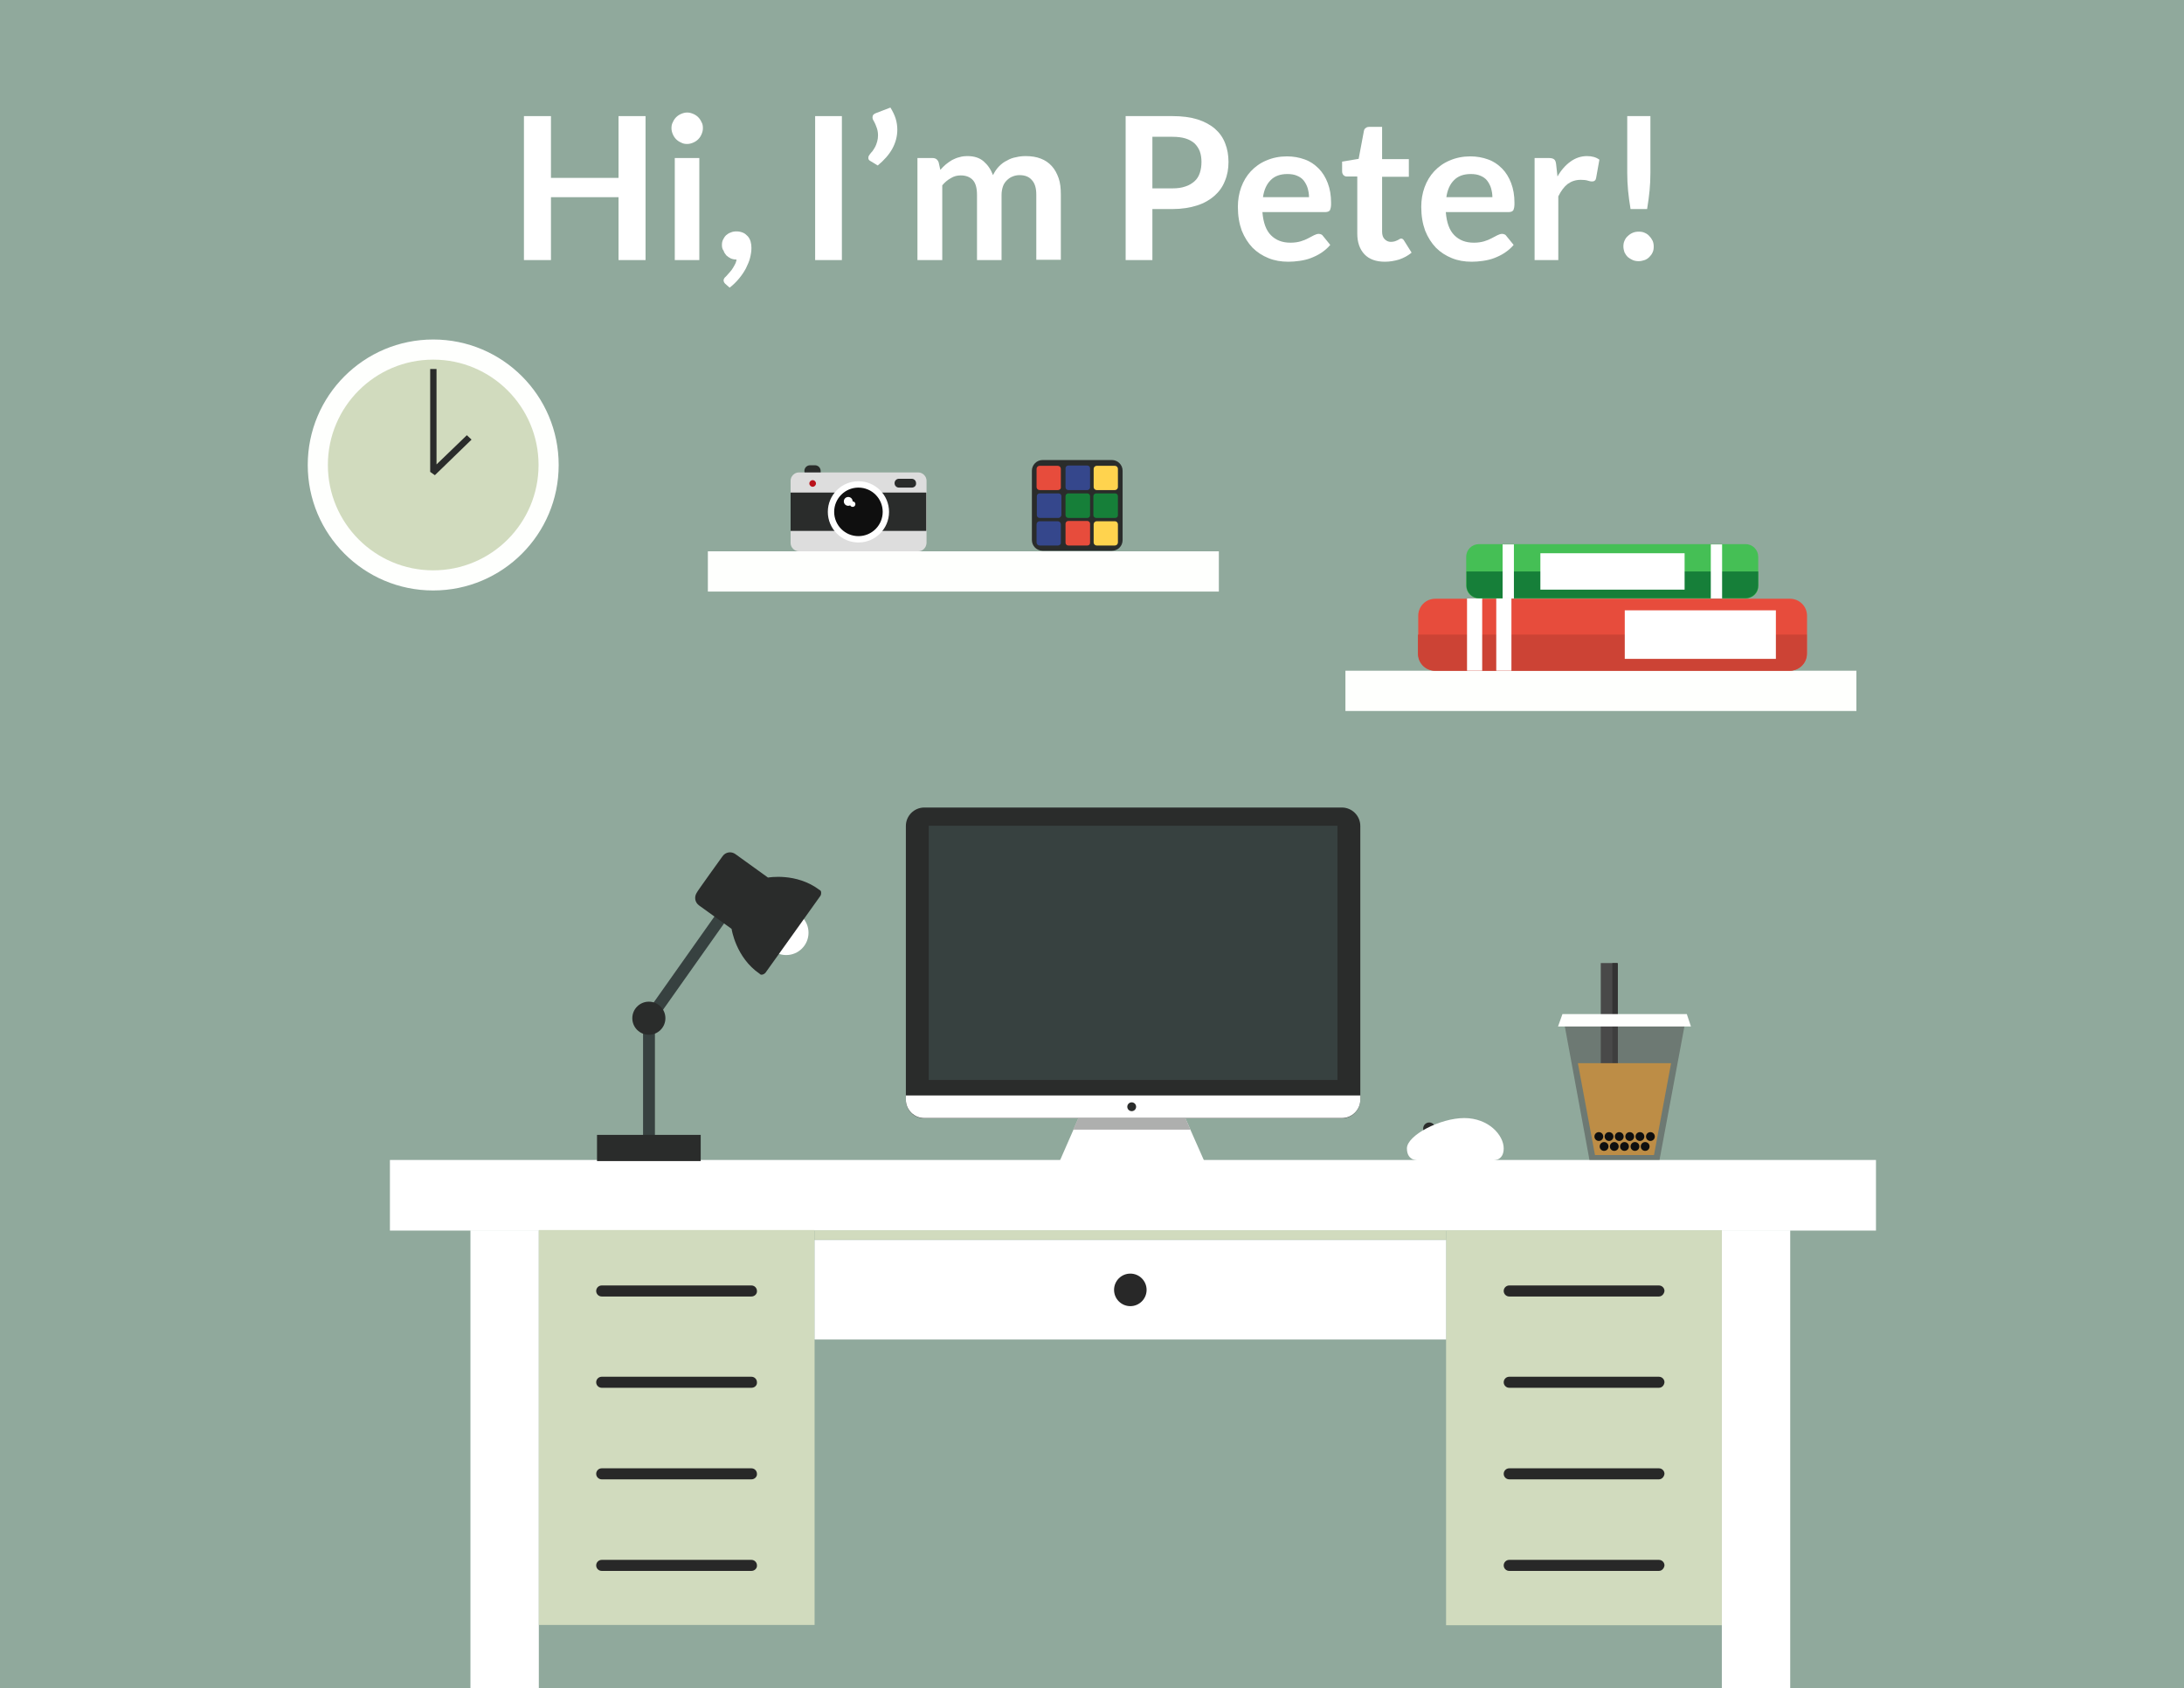
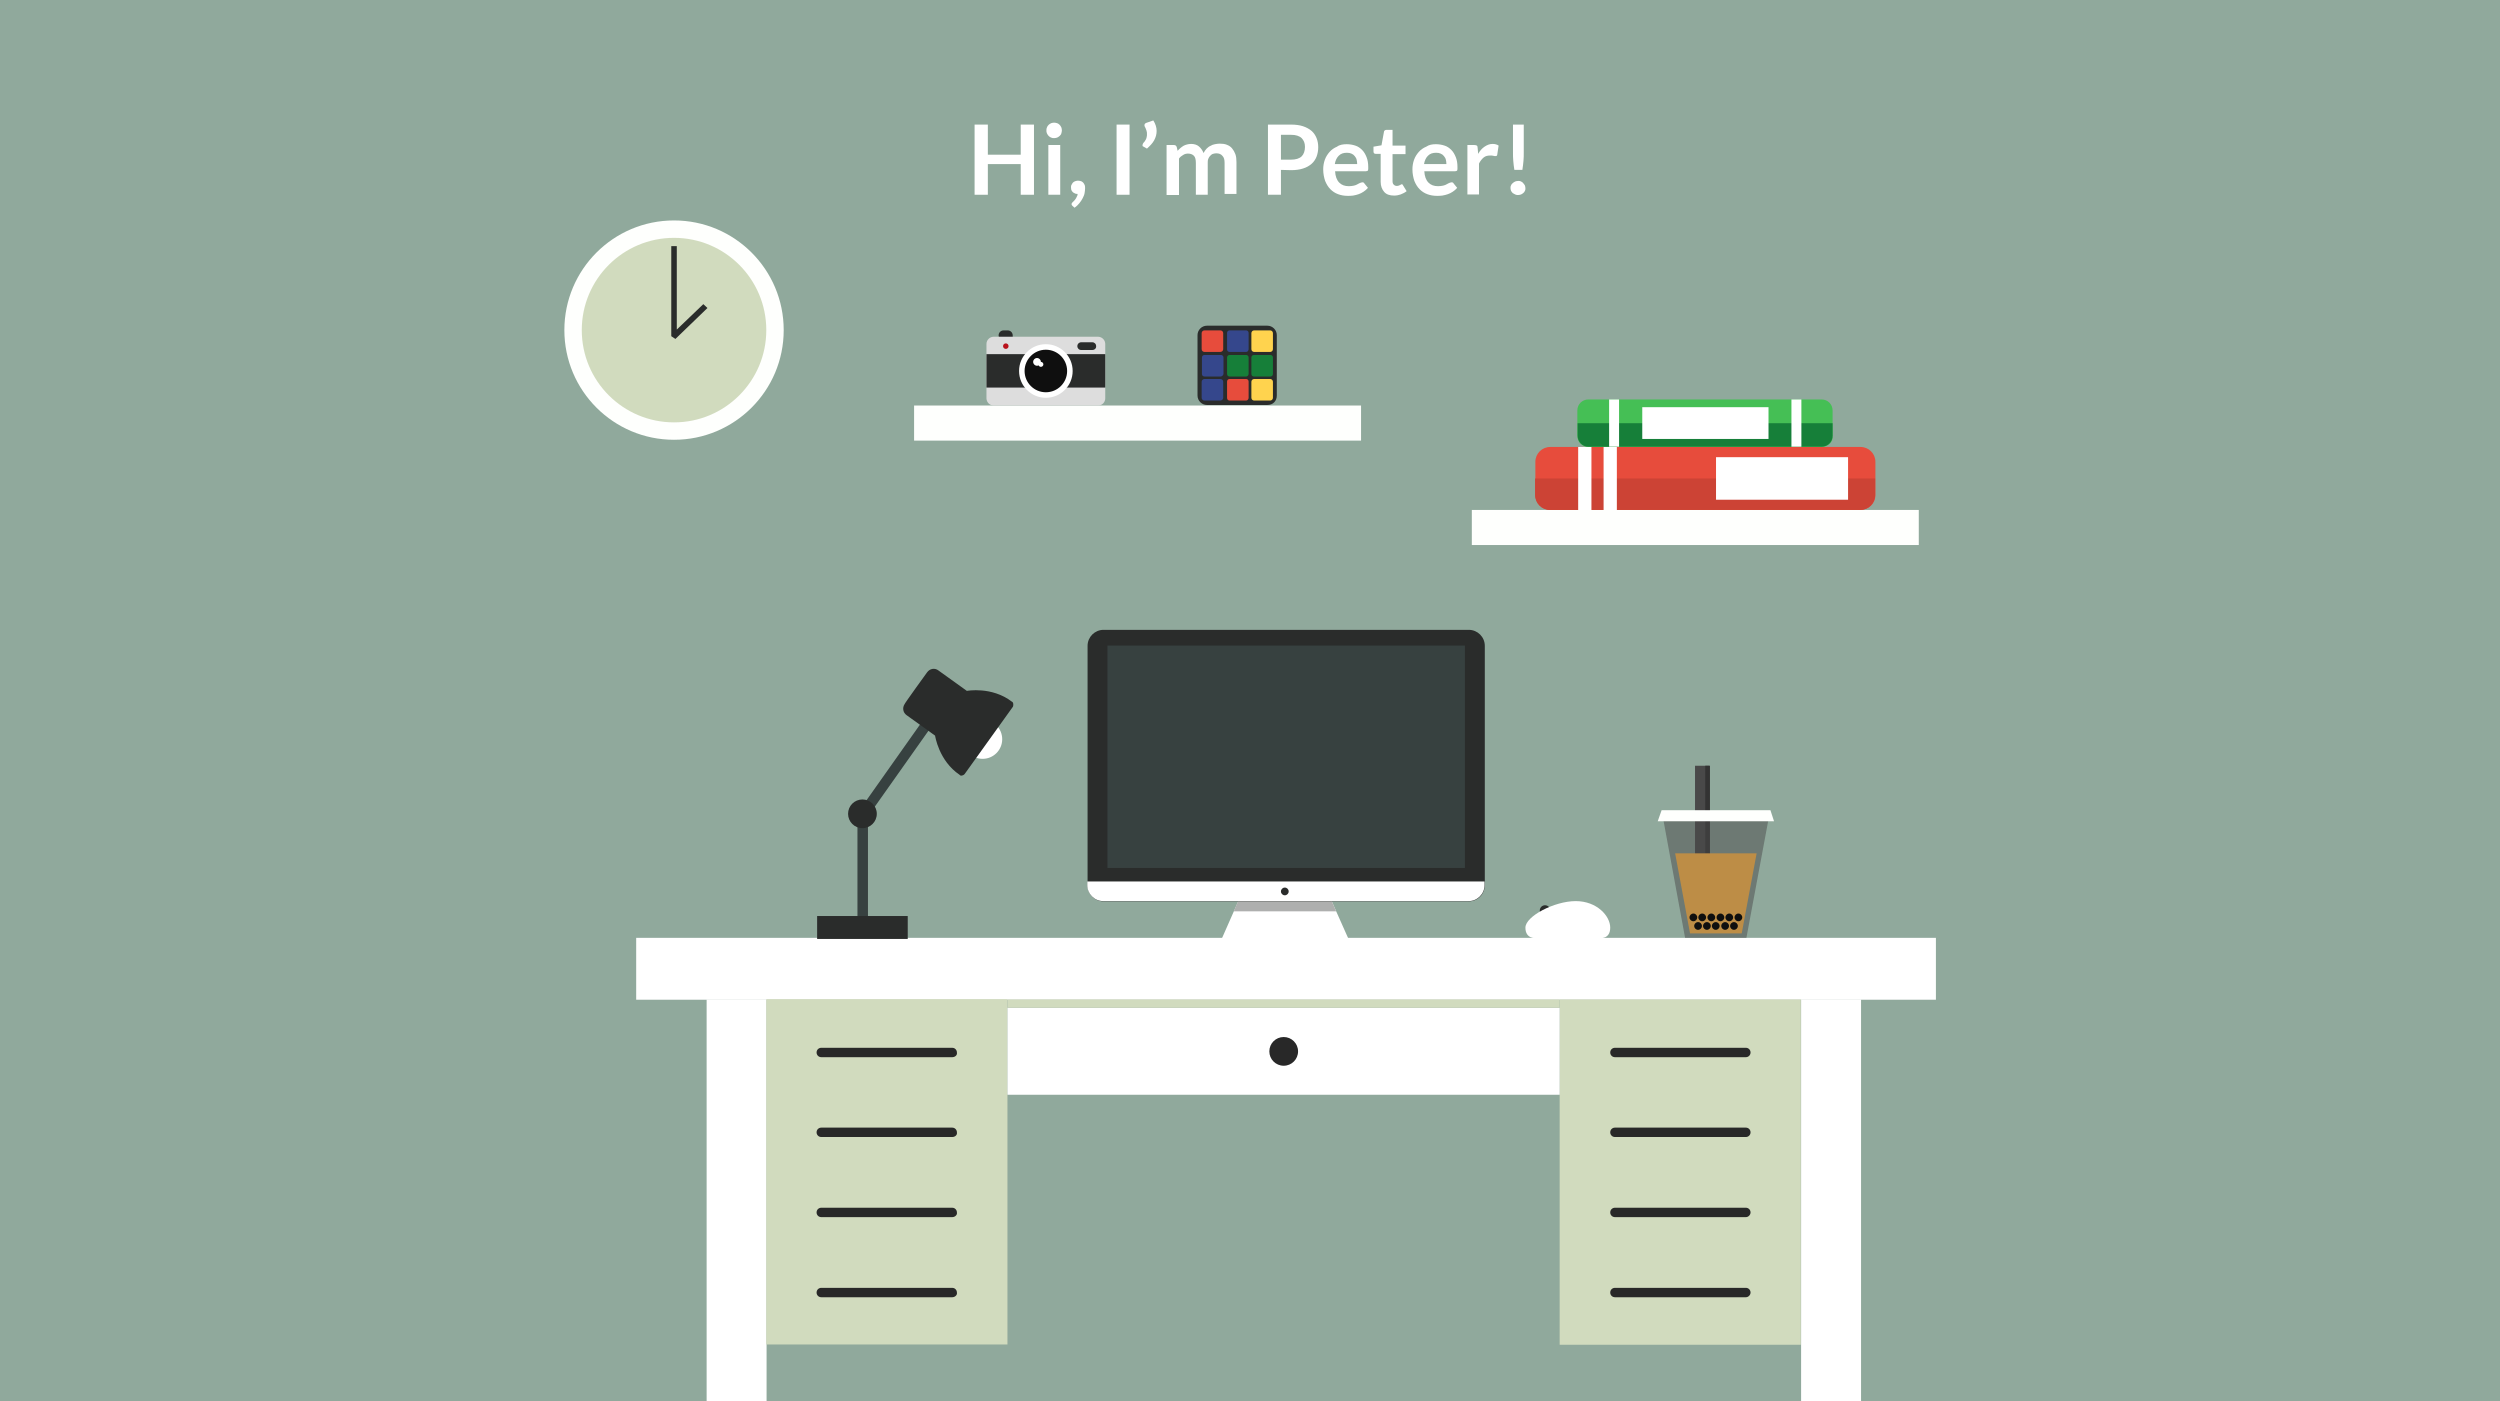
- <svg xmlns="http://www.w3.org/2000/svg" version="1.1" id="Layer_1" x="0px" y="0px" viewBox="90 91 792 612" style="enable-background:new 90 91 792 612;" xml:space="preserve">
+ <svg xmlns="http://www.w3.org/2000/svg" version="1.1" id="Layer_1" x="0px" y="0px" viewBox="90 196 905 507" style="enable-background:new 90 196 905 507;" xml:space="preserve">
  <style type="text/css">
	.st0{fill:#90A99C;}
	.st1{fill:#FFFFFF;}
	.st2{fill:#D1DBBE;}
	.st3{fill:#282828;}
	.st4{fill:#374140;}
	.st5{fill:#2A2C2B;}
	.st6{fill:#AEAFAE;}
	.st7{fill:#494949;}
	.st8{fill:#333333;}
	.st9{opacity:0.5;fill:#494949;enable-background:new    ;}
	.st10{fill:#BD8D46;}
	.st11{fill:#0F0F0F;}
	.st12{fill:#FEFFFD;}
	.st13{fill:#DDDDDD;}
	.st14{fill:#B9121B;}
	.st15{fill:#E74C3C;}
	.st16{fill:#CC4335;}
	.st17{fill:#45BF55;}
	.st18{fill:#167F39;}
	.st19{fill:#35478C;}
	.st20{fill:#FFD34E;}
</style>
  <g id="background">
-     <rect x="-1.7" y="-18.5" class="st0" width="975.5" height="753.8" />
+     <rect x="54.8" y="99.6" class="st0" width="975.5" height="753.8" />
+   </g>
+   <g id="desk">
+     <rect x="320.3" y="535.5" class="st1" width="470.5" height="22.4" />
+     <rect x="345.8" y="557.8" class="st1" width="21.7" height="153.6" />
+     <rect x="367.4" y="557.7" class="st2" width="87.3" height="125" />
+     <rect x="742" y="557.8" class="st1" width="21.7" height="153.6" />
+     <rect x="654.6" y="557.8" class="st2" width="87.3" height="125" />
+     <rect x="454.7" y="560.8" class="st1" width="199.9" height="31.5" />
+     <circle class="st3" cx="554.7" cy="576.6" r="5.2" />
+     <rect x="454.7" y="557.8" class="st2" width="199.9" height="3" />
+     <g>
+       <path class="st3" d="M434.7,578.7h-47.4c-1,0-1.7-0.8-1.7-1.7l0,0c0-1,0.8-1.7,1.7-1.7h47.4c1,0,1.7,0.8,1.7,1.7l0,0    C436.6,577.9,435.8,578.7,434.7,578.7z" />
+       <path class="st3" d="M434.7,607.6h-47.4c-1,0-1.7-0.8-1.7-1.7l0,0c0-1,0.8-1.7,1.7-1.7h47.4c1,0,1.7,0.8,1.7,1.7l0,0    C436.6,606.8,435.8,607.6,434.7,607.6z" />
+       <path class="st3" d="M434.7,636.6h-47.4c-1,0-1.7-0.8-1.7-1.7l0,0c0-1,0.8-1.7,1.7-1.7h47.4c1,0,1.7,0.8,1.7,1.7l0,0    C436.6,635.7,435.8,636.6,434.7,636.6z" />
+       <path class="st3" d="M434.7,665.6h-47.4c-1,0-1.7-0.8-1.7-1.7l0,0c0-1,0.8-1.7,1.7-1.7h47.4c1,0,1.7,0.8,1.7,1.7l0,0    C436.6,664.7,435.8,665.6,434.7,665.6z" />
+     </g>
+     <g>
+       <path class="st3" d="M722,578.7h-47.4c-1,0-1.7-0.8-1.7-1.7l0,0c0-1,0.8-1.7,1.7-1.7H722c1,0,1.7,0.8,1.7,1.7l0,0    C723.7,577.9,723,578.7,722,578.7z" />
+       <path class="st3" d="M722,607.6h-47.4c-1,0-1.7-0.8-1.7-1.7l0,0c0-1,0.8-1.7,1.7-1.7H722c1,0,1.7,0.8,1.7,1.7l0,0    C723.7,606.8,723,607.6,722,607.6z" />
+       <path class="st3" d="M722,636.6h-47.4c-1,0-1.7-0.8-1.7-1.7l0,0c0-1,0.8-1.7,1.7-1.7H722c1,0,1.7,0.8,1.7,1.7l0,0    C723.7,635.7,723,636.6,722,636.6z" />
+       <path class="st3" d="M722,665.6h-47.4c-1,0-1.7-0.8-1.7-1.7l0,0c0-1,0.8-1.7,1.7-1.7H722c1,0,1.7,0.8,1.7,1.7l0,0    C723.7,664.7,723,665.6,722,665.6z" />
+     </g>
+   </g>
+   <g id="lamp">
+     <rect x="412.8" y="450.3" transform="matrix(-0.8166 -0.5772 0.5772 -0.8166 479.9997 1099.459)" class="st4" width="3.8" height="46.4" />
+     <rect x="400.4" y="488.8" class="st4" width="3.8" height="46.4" />
+     <circle class="st5" cx="402.2" cy="490.6" r="5.2" />
+     <circle class="st1" cx="445.7" cy="463.6" r="7.1" />
+     <rect x="385.8" y="527.6" class="st5" width="32.8" height="8.3" />
+     <path class="st5" d="M456.3,450c-7.3-5.6-16.3-3.9-16.3-3.9l-10.3-7.4c-1.3-1-3.1-0.7-4.1,0.7c0,0-8.2,11.3-8.2,11.6   c-0.8,1.3-0.5,3,0.8,3.9l10.3,7.4c0,0,1.3,9.1,8.9,14.2c0.3,0.5,1.3,0.3,1.8-0.3c0,0,17.4-24.3,17.5-24.4l0,0   C456.9,451.2,456.9,450.2,456.3,450z" />
  </g>
  <g>
-     <g id="desk">
-       <rect x="231.4" y="511.6" class="st1" width="538.9" height="25.6" />
-       <rect x="260.6" y="537.1" class="st1" width="24.8" height="175.9" />
-       <rect x="285.4" y="537" class="st2" width="100" height="143.2" />
-       <rect x="714.4" y="537.1" class="st1" width="24.8" height="175.9" />
-       <rect x="614.4" y="537.1" class="st2" width="100" height="143.2" />
-       <rect x="385.4" y="540.6" class="st1" width="229" height="36.1" />
-       <circle class="st3" cx="499.9" cy="558.7" r="5.9" />
-       <rect x="385.4" y="537.1" class="st2" width="229" height="3.4" />
-       <g>
-         <path class="st3" d="M362.5,561.1h-54.3c-1.1,0-2-0.9-2-2l0,0c0-1.1,0.9-2,2-2h54.3c1.1,0,2,0.9,2,2l0,0     C364.6,560.1,363.7,561.1,362.5,561.1z" />
-         <path class="st3" d="M362.5,594.2h-54.3c-1.1,0-2-0.9-2-2l0,0c0-1.1,0.9-2,2-2h54.3c1.1,0,2,0.9,2,2l0,0     C364.6,593.3,363.7,594.2,362.5,594.2z" />
-         <path class="st3" d="M362.5,627.4h-54.3c-1.1,0-2-0.9-2-2l0,0c0-1.1,0.9-2,2-2h54.3c1.1,0,2,0.9,2,2l0,0     C364.6,626.4,363.7,627.4,362.5,627.4z" />
-         <path class="st3" d="M362.5,660.6h-54.3c-1.1,0-2-0.9-2-2l0,0c0-1.1,0.9-2,2-2h54.3c1.1,0,2,0.9,2,2l0,0     C364.6,659.6,363.7,660.6,362.5,660.6z" />
-       </g>
-       <g>
-         <path class="st3" d="M691.6,561.1h-54.3c-1.1,0-2-0.9-2-2l0,0c0-1.1,0.9-2,2-2h54.3c1.1,0,2,0.9,2,2l0,0     C693.5,560.1,692.7,561.1,691.6,561.1z" />
-         <path class="st3" d="M691.6,594.2h-54.3c-1.1,0-2-0.9-2-2l0,0c0-1.1,0.9-2,2-2h54.3c1.1,0,2,0.9,2,2l0,0     C693.5,593.3,692.7,594.2,691.6,594.2z" />
-         <path class="st3" d="M691.6,627.4h-54.3c-1.1,0-2-0.9-2-2l0,0c0-1.1,0.9-2,2-2h54.3c1.1,0,2,0.9,2,2l0,0     C693.5,626.4,692.7,627.4,691.6,627.4z" />
-         <path class="st3" d="M691.6,660.6h-54.3c-1.1,0-2-0.9-2-2l0,0c0-1.1,0.9-2,2-2h54.3c1.1,0,2,0.9,2,2l0,0     C693.5,659.6,692.7,660.6,691.6,660.6z" />
-       </g>
-     </g>
-     <g id="lamp">
-       <rect x="337.4" y="414" transform="matrix(0.8166 0.5772 -0.5772 0.8166 316.5436 -115.195)" class="st4" width="4.3" height="53.1" />
-       <rect x="323.2" y="458.1" class="st4" width="4.3" height="53.1" />
-       <circle class="st5" cx="325.3" cy="460.2" r="6" />
-       <circle class="st1" cx="375.1" cy="429.2" r="8.1" />
-       <rect x="306.5" y="502.5" class="st5" width="37.6" height="9.5" />
-       <path class="st5" d="M387.2,413.7c-8.4-6.4-18.7-4.5-18.7-4.5l-11.8-8.5c-1.5-1.1-3.6-0.8-4.7,0.8c0,0-9.4,13-9.4,13.3    c-0.9,1.5-0.6,3.4,0.9,4.5l11.8,8.5c0,0,1.5,10.4,10.2,16.3c0.4,0.6,1.5,0.3,2.1-0.4c0,0,19.9-27.8,20-28l0,0    C387.9,415,387.9,413.9,387.2,413.7z" />
-     </g>
+     <polygon class="st1" points="578.2,536 532.2,536 541.5,514.9 568.8,514.9  " />
+     <polygon class="st6" points="536.6,525.9 573.7,525.9 570.1,517.7 540.2,517.7  " />
+     <path class="st5" d="M621.6,522.3H489.5c-3.2,0-5.8-2.6-5.8-5.8v-86.7c0-3.2,2.6-5.8,5.8-5.8h132.2c3.2,0,5.8,2.6,5.8,5.8v86.6   C627.5,519.7,624.9,522.3,621.6,522.3z" />
+     <rect x="490.9" y="429.7" class="st4" width="129.4" height="80.5" />
+     <path class="st1" d="M483.6,515.1v1.3c0,3.2,2.6,5.8,5.8,5.8h132.2c3.2,0,5.8-2.6,5.8-5.8v-1.3H483.6z" />
+     <circle class="st5" cx="555.1" cy="518.7" r="1.4" />
+   </g>
+   <circle class="st5" cx="649.3" cy="525.6" r="1.9" />
+   <path class="st1" d="M660.4,522.2c-7.7,0-18.2,5.5-18.2,9.6c0,4.2,3.8,3.8,3.8,3.8h11.8h11.3c0,0,3.8,0.5,3.8-3.8  C672.9,527.6,668.1,522.2,660.4,522.2z" />
+   <g>
+     <rect x="703.6" y="473.2" class="st7" width="5.2" height="56.7" />
+     <rect x="707.3" y="473.2" class="st8" width="1.7" height="56.7" />
+     <polygon class="st9" points="691.9,491.5 700,535.5 722.2,535.5 730.4,491.5  " />
+     <polygon class="st10" points="696.4,504.9 701.8,533.9 720.5,533.9 725.9,504.9  " />
    <g>
-       <polygon class="st1" points="526.8,512.2 474.2,512.2 484.8,488 516.1,488   " />
-       <polygon class="st6" points="479.2,500.6 521.7,500.6 517.6,491.2 483.3,491.2   " />
-       <path class="st5" d="M576.6,496.5H425.2c-3.7,0-6.7-3-6.7-6.7v-99.3c0-3.7,3-6.7,6.7-6.7h151.4c3.7,0,6.7,3,6.7,6.7v99.2    C583.3,493.5,580.3,496.5,576.6,496.5z" />
-       <rect x="426.8" y="390.4" class="st4" width="148.2" height="92.2" />
-       <path class="st1" d="M418.5,488.2v1.5c0,3.7,3,6.7,6.7,6.7h151.4c3.7,0,6.7-3,6.7-6.7v-1.5H418.5z" />
-       <circle class="st5" cx="500.4" cy="492.3" r="1.6" />
-     </g>
-     <circle class="st5" cx="608.3" cy="500.2" r="2.2" />
-     <path class="st1" d="M621,496.4c-8.8,0-20.8,6.3-20.8,11c0,4.8,4.3,4.3,4.3,4.3H618h13c0,0,4.3,0.6,4.3-4.3   C635.3,502.6,629.8,496.4,621,496.4z" />
-     <g>
-       <rect x="670.5" y="440.2" class="st7" width="5.9" height="64.9" />
-       <rect x="674.7" y="440.2" class="st8" width="2" height="64.9" />
-       <polygon class="st9" points="657.1,461.2 666.4,511.6 691.8,511.6 701.2,461.2   " />
-       <polygon class="st10" points="662.2,476.5 668.4,509.8 689.8,509.8 696,476.5   " />
      <g>
        <g>
-           <g>
-             <circle class="st11" cx="669.8" cy="503.1" r="1.6" />
-             <circle class="st11" cx="673.5" cy="503.1" r="1.6" />
-             <circle class="st11" cx="677.2" cy="503.1" r="1.6" />
-             <circle class="st11" cx="681" cy="503.1" r="1.6" />
-             <circle class="st11" cx="684.7" cy="503.1" r="1.6" />
-             <circle class="st11" cx="688.5" cy="503.1" r="1.6" />
-           </g>
+           <circle class="st11" cx="703" cy="528.1" r="1.4" />
+           <circle class="st11" cx="706.2" cy="528.1" r="1.4" />
+           <circle class="st11" cx="709.5" cy="528.1" r="1.4" />
+           <circle class="st11" cx="712.8" cy="528.1" r="1.4" />
+           <circle class="st11" cx="716" cy="528.1" r="1.4" />
+           <circle class="st11" cx="719.3" cy="528.1" r="1.4" />
        </g>
-         <circle class="st11" cx="671.7" cy="506.7" r="1.6" />
-         <circle class="st11" cx="675.4" cy="506.7" r="1.6" />
-         <circle class="st11" cx="679.1" cy="506.7" r="1.6" />
-         <circle class="st11" cx="682.9" cy="506.7" r="1.6" />
-         <circle class="st11" cx="686.6" cy="506.7" r="1.6" />
      </g>
-       <polygon class="st12" points="701.7,458.7 685.1,458.7 673.1,458.7 656.6,458.7 655,463.2 662.7,463.2 695.7,463.2 703.2,463.2       " />
+       <circle class="st11" cx="704.7" cy="531.2" r="1.4" />
+       <circle class="st11" cx="707.9" cy="531.2" r="1.4" />
+       <circle class="st11" cx="711.1" cy="531.2" r="1.4" />
+       <circle class="st11" cx="714.5" cy="531.2" r="1.4" />
+       <circle class="st11" cx="717.7" cy="531.2" r="1.4" />
    </g>
-     <rect x="346.7" y="290.9" class="st12" width="185.3" height="14.6" />
-     <rect x="577.9" y="334.2" class="st12" width="185.3" height="14.6" />
+     <polygon class="st12" points="730.9,489.3 716.4,489.3 705.9,489.3 691.5,489.3 690.1,493.3 696.8,493.3 725.6,493.3 732.2,493.3     " />
+   </g>
+   <rect x="420.9" y="342.8" class="st12" width="161.8" height="12.7" />
+   <rect x="622.8" y="380.6" class="st12" width="161.8" height="12.7" />
+   <g>
+     <path class="st5" d="M454.8,319.2h-1.5c-1,0-1.8-0.8-1.8-1.8l0,0c0-1,0.8-1.8,1.8-1.8h1.5c1,0,1.8,0.8,1.8,1.8l0,0   C456.8,318.5,455.8,319.2,454.8,319.2z" />
+     <path class="st13" d="M487.5,342.8h-37.8c-1.4,0-2.6-1.2-2.6-2.6v-19.7c0-1.4,1.2-2.6,2.6-2.6h37.8c1.4,0,2.6,1.2,2.6,2.6v19.7   C490.1,341.6,489,342.8,487.5,342.8z" />
+     <rect x="447.1" y="324.2" class="st5" width="43" height="12.1" />
+     <circle class="st1" cx="468.6" cy="330.3" r="9.7" />
+     <circle class="st11" cx="468.6" cy="330.3" r="7.7" />
+     <circle class="st1" cx="465.4" cy="327" r="1.4" />
+     <circle class="st14" cx="454.1" cy="321.3" r="1" />
+     <circle class="st1" cx="466.8" cy="327.9" r="0.9" />
+     <path class="st5" d="M485.4,322.7h-4c-0.8,0-1.4-0.6-1.4-1.4l0,0c0-0.8,0.6-1.4,1.4-1.4h4c0.8,0,1.4,0.6,1.4,1.4l0,0   C486.9,322,486.3,322.7,485.4,322.7z" />
+   </g>
+   <g>
+     <path class="st15" d="M763.4,380.6H651.2c-3,0-5.4-2.4-5.4-5.4v-12c0-3,2.4-5.4,5.4-5.4h112.3c3,0,5.4,2.4,5.4,5.4v12   C768.9,378.3,766.4,380.6,763.4,380.6z" />
+     <path class="st16" d="M645.7,369.2v6c0,3,2.4,5.4,5.4,5.4h112.3c3,0,5.4-2.4,5.4-5.4v-6H645.7z" />
+     <rect x="711.2" y="361.5" class="st1" width="47.8" height="15.4" />
+     <rect x="670.5" y="357.8" class="st1" width="4.8" height="22.9" />
+     <rect x="661.3" y="357.8" class="st1" width="4.8" height="22.9" />
+   </g>
+   <g>
+     <path class="st17" d="M749.5,357.8H665c-2.3,0-4-1.8-4-4v-9.2c0-2.3,1.8-4,4-4h84.4c2.3,0,4,1.8,4,4v9.2   C753.7,356,751.7,357.8,749.5,357.8z" />
+     <path class="st18" d="M661.1,349.2v4.5c0,2.3,1.8,4,4,4h84.3c2.3,0,4-1.8,4-4v-4.5H661.1z" />
+     <rect x="684.5" y="343.4" class="st1" width="45.7" height="11.5" />
    <g>
-       <path class="st5" d="M385.5,263.9h-1.7c-1.2,0-2.1-0.9-2.1-2.1l0,0c0-1.2,0.9-2.1,2.1-2.1h1.7c1.2,0,2.1,0.9,2.1,2.1l0,0    C387.8,263,386.7,263.9,385.5,263.9z" />
-       <path class="st13" d="M423,290.9h-43.3c-1.6,0-3-1.4-3-3v-22.6c0-1.6,1.4-3,3-3H423c1.6,0,3,1.4,3,3v22.6    C425.9,289.5,424.7,290.9,423,290.9z" />
-       <rect x="376.7" y="269.6" class="st5" width="49.2" height="13.9" />
-       <circle class="st1" cx="401.3" cy="276.6" r="11.1" />
-       <circle class="st11" cx="401.3" cy="276.6" r="8.8" />
-       <circle class="st1" cx="397.6" cy="272.8" r="1.6" />
-       <circle class="st14" cx="384.7" cy="266.3" r="1.2" />
-       <circle class="st1" cx="399.2" cy="273.8" r="1" />
-       <path class="st5" d="M420.6,267.8H416c-0.9,0-1.6-0.7-1.6-1.6l0,0c0-0.9,0.7-1.6,1.6-1.6h4.6c0.9,0,1.6,0.7,1.6,1.6l0,0    C422.3,267.1,421.6,267.8,420.6,267.8z" />
-     </g>
-     <g>
-       <path class="st15" d="M739,334.2H610.5c-3.4,0-6.2-2.7-6.2-6.2v-13.7c0-3.4,2.7-6.2,6.2-6.2h128.6c3.4,0,6.2,2.7,6.2,6.2V328    C745.3,331.5,742.4,334.2,739,334.2z" />
-       <path class="st16" d="M604.2,321.1v6.9c0,3.4,2.7,6.2,6.2,6.2H739c3.4,0,6.2-2.7,6.2-6.2v-6.9H604.2z" />
-       <rect x="679.2" y="312.3" class="st1" width="54.8" height="17.6" />
-       <rect x="632.6" y="308" class="st1" width="5.5" height="26.2" />
-       <rect x="622" y="308" class="st1" width="5.5" height="26.2" />
-     </g>
-     <g>
-       <path class="st17" d="M723.1,308h-96.8c-2.6,0-4.6-2.1-4.6-4.6v-10.5c0-2.6,2.1-4.6,4.6-4.6h96.7c2.6,0,4.6,2.1,4.6,4.6v10.5    C727.8,306,725.6,308,723.1,308z" />
-       <path class="st18" d="M621.8,298.2v5.1c0,2.6,2.1,4.6,4.6,4.6h96.6c2.6,0,4.6-2.1,4.6-4.6v-5.1H621.8z" />
-       <rect x="648.6" y="291.6" class="st1" width="52.3" height="13.2" />
-       <g>
-         <rect x="710.4" y="288.4" class="st1" width="4.1" height="19.6" />
-         <rect x="634.9" y="288.4" class="st1" width="4.1" height="19.6" />
-       </g>
-     </g>
-     <g>
-       <circle class="st12" cx="247.1" cy="259.6" r="45.5" />
-       <circle class="st2" cx="247.1" cy="259.6" r="38.2" />
-       <polygon class="st5" points="261,250.4 259.3,248.8 248.3,259.4 248.3,224.8 246,224.8 246,262.1 247.7,263.3   " />
-     </g>
-     <g>
-       <path class="st5" d="M493.2,290.7h-25.1c-2.1,0-3.9-1.7-3.9-3.9v-25.1c0-2.1,1.7-3.9,3.9-3.9h25.1c2.1,0,3.9,1.7,3.9,3.9v25.1    C497.1,289,495.4,290.7,493.2,290.7z" />
-       <g>
-         <path class="st15" d="M473.6,268.7H467c-0.6,0-1.1-0.5-1.1-1.1v-6.6c0-0.6,0.5-1.1,1.1-1.1h6.6c0.6,0,1.1,0.5,1.1,1.1v6.6     C474.8,268.2,474.3,268.7,473.6,268.7z" />
-         <path class="st19" d="M484.3,268.7h-6.9c-0.5,0-1-0.4-1-1v-6.9c0-0.5,0.4-1,1-1h6.9c0.5,0,1,0.4,1,1v6.9     C485.3,268.2,484.9,268.7,484.3,268.7z" />
-         <path class="st20" d="M494.3,268.7h-6.6c-0.6,0-1.1-0.5-1.1-1.1v-6.6c0-0.6,0.5-1.1,1.1-1.1h6.6c0.6,0,1.1,0.5,1.1,1.1v6.6     C495.4,268.2,494.9,268.7,494.3,268.7z" />
-         <path class="st19" d="M473.8,278.8H467c-0.5,0-1-0.4-1-1v-6.9c0-0.5,0.4-1,1-1h6.9c0.5,0,1,0.4,1,1v6.9     C474.8,278.4,474.3,278.8,473.8,278.8z" />
-         <path class="st18" d="M484.3,278.8h-6.9c-0.5,0-1-0.4-1-1v-6.9c0-0.5,0.4-1,1-1h6.9c0.5,0,1,0.4,1,1v6.9     C485.3,278.4,484.9,278.8,484.3,278.8z" />
-         <path class="st18" d="M494.4,278.8h-6.9c-0.5,0-1-0.4-1-1v-6.9c0-0.5,0.4-1,1-1h6.9c0.5,0,1,0.4,1,1v6.9     C495.4,278.4,495,278.8,494.4,278.8z" />
-         <path class="st19" d="M473.6,288.8H467c-0.6,0-1.1-0.5-1.1-1.1v-6.6c0-0.6,0.5-1.1,1.1-1.1h6.6c0.6,0,1.1,0.5,1.1,1.1v6.6     C474.8,288.3,474.3,288.8,473.6,288.8z" />
-         <path class="st15" d="M484.3,288.8h-6.9c-0.5,0-1-0.4-1-1v-6.9c0-0.5,0.4-1,1-1h6.9c0.5,0,1,0.4,1,1v6.9     C485.3,288.4,484.9,288.8,484.3,288.8z" />
-         <path class="st20" d="M494.3,288.8h-6.6c-0.6,0-1.1-0.5-1.1-1.1v-6.6c0-0.6,0.5-1.1,1.1-1.1h6.6c0.6,0,1.1,0.5,1.1,1.1v6.6     C495.4,288.3,494.9,288.8,494.3,288.8z" />
-       </g>
+       <rect x="738.5" y="340.6" class="st1" width="3.6" height="17.1" />
+       <rect x="672.5" y="340.6" class="st1" width="3.6" height="17.1" />
    </g>
  </g>
  <g>
-     <path class="st1" d="M324.1,185.3h-9.8v-22.8h-24.5v22.8H280v-52.2h9.8v22.4h24.5v-22.4h9.8V185.3z" />
-     <path class="st1" d="M344.9,137.5c0,0.8-0.2,1.5-0.5,2.2c-0.3,0.7-0.7,1.3-1.2,1.8c-0.5,0.5-1.1,0.9-1.8,1.2   c-0.7,0.3-1.4,0.5-2.2,0.5c-0.8,0-1.5-0.1-2.2-0.5c-0.7-0.3-1.3-0.7-1.8-1.2c-0.5-0.5-0.9-1.1-1.2-1.8c-0.3-0.7-0.5-1.4-0.5-2.2   c0-0.8,0.1-1.5,0.5-2.2c0.3-0.7,0.7-1.3,1.2-1.8c0.5-0.5,1.1-0.9,1.8-1.2s1.4-0.5,2.2-0.5c0.8,0,1.5,0.2,2.2,0.5   c0.7,0.3,1.3,0.7,1.8,1.2c0.5,0.5,0.9,1.1,1.2,1.8C344.8,135.9,344.9,136.7,344.9,137.5z M343.6,148.3v37h-8.9v-37H343.6z" />
-     <path class="st1" d="M351.8,179.8c0-0.7,0.1-1.3,0.4-1.9c0.3-0.6,0.6-1.1,1.1-1.6c0.5-0.4,1-0.8,1.7-1c0.6-0.3,1.4-0.4,2.1-0.4   c0.9,0,1.7,0.2,2.4,0.5c0.7,0.3,1.2,0.8,1.7,1.3c0.5,0.6,0.8,1.2,1,1.9c0.2,0.7,0.3,1.5,0.3,2.3c0,1.2-0.2,2.4-0.5,3.6   c-0.3,1.3-0.9,2.5-1.5,3.8c-0.7,1.3-1.5,2.5-2.5,3.7c-1,1.2-2.1,2.3-3.4,3.3l-1.6-1.4c-0.4-0.4-0.6-0.8-0.6-1.3   c0-0.2,0.1-0.4,0.2-0.6c0.1-0.2,0.3-0.5,0.5-0.6c0.3-0.3,0.6-0.6,1-1.1c0.4-0.4,0.8-0.9,1.2-1.4c0.4-0.5,0.7-1.1,1.1-1.8   s0.6-1.3,0.7-2c-0.7,0-1.4-0.1-2.1-0.4c-0.6-0.3-1.2-0.7-1.6-1.1c-0.4-0.5-0.8-1-1-1.7C351.9,181.3,351.8,180.6,351.8,179.8z" />
-     <path class="st1" d="M395.3,185.3h-9.7v-52.2h9.7V185.3z" />
-     <path class="st1" d="M412.9,130c0.8,1.3,1.5,2.7,1.9,4s0.6,2.7,0.6,4c0,2.4-0.6,4.7-1.8,6.9c-1.2,2.2-3,4.2-5.3,6.1l-2.8-1.7   c-0.2-0.1-0.4-0.3-0.5-0.5c-0.1-0.2-0.1-0.4-0.1-0.6c0-0.5,0.2-0.8,0.5-1.2c0.3-0.4,0.6-0.8,1-1.2c0.3-0.5,0.7-1,1-1.6   c0.3-0.6,0.5-1.2,0.7-1.9c0.2-0.7,0.3-1.4,0.3-2.2c0-0.8-0.1-1.7-0.4-2.6c-0.3-0.9-0.7-1.9-1.3-2.9c-0.2-0.3-0.3-0.6-0.3-1   c0-0.8,0.4-1.3,1.3-1.6L412.9,130z" />
-     <path class="st1" d="M422.7,185.3v-37h5.4c1.2,0,1.9,0.5,2.3,1.6l0.6,2.7c0.6-0.7,1.3-1.4,2-2c0.7-0.6,1.5-1.1,2.3-1.6   c0.8-0.4,1.7-0.8,2.6-1c0.9-0.3,1.9-0.4,3-0.4c2.3,0,4.3,0.6,5.8,1.9c1.5,1.3,2.6,2.9,3.4,5c0.6-1.2,1.3-2.3,2.2-3.2   c0.9-0.9,1.8-1.6,2.9-2.1c1-0.6,2.1-1,3.3-1.2c1.2-0.3,2.3-0.4,3.5-0.4c2,0,3.9,0.3,5.4,0.9c1.6,0.6,2.9,1.5,4,2.7   c1.1,1.2,1.9,2.7,2.5,4.4c0.6,1.7,0.8,3.7,0.8,6v23.6h-8.9v-23.6c0-2.4-0.5-4.1-1.6-5.3c-1-1.2-2.5-1.8-4.5-1.8   c-0.9,0-1.8,0.2-2.5,0.5c-0.8,0.3-1.5,0.8-2.1,1.4s-1.1,1.3-1.4,2.2c-0.3,0.9-0.5,1.9-0.5,3.1v23.6h-8.9v-23.6   c0-2.5-0.5-4.3-1.5-5.4c-1-1.1-2.5-1.7-4.4-1.7c-1.3,0-2.5,0.3-3.6,1c-1.1,0.6-2.2,1.5-3.1,2.6v27.1H422.7z" />
-     <path class="st1" d="M507.9,166.9v18.4h-9.7v-52.2h17c3.5,0,6.5,0.4,9.1,1.2c2.5,0.8,4.7,2,6.3,3.4c1.7,1.5,2.9,3.2,3.7,5.3   c0.8,2,1.2,4.3,1.2,6.7c0,2.5-0.4,4.8-1.3,6.9c-0.8,2.1-2.1,3.9-3.8,5.4c-1.7,1.5-3.8,2.7-6.3,3.5c-2.5,0.8-5.5,1.3-8.9,1.3H507.9z    M507.9,159.3h7.3c1.8,0,3.3-0.2,4.7-0.7c1.3-0.4,2.4-1.1,3.3-1.9c0.9-0.8,1.5-1.8,1.9-3c0.4-1.2,0.6-2.5,0.6-4   c0-1.4-0.2-2.7-0.6-3.8c-0.4-1.1-1.1-2.1-1.9-2.9c-0.9-0.8-2-1.4-3.3-1.8c-1.3-0.4-2.9-0.6-4.7-0.6h-7.3V159.3z" />
-     <path class="st1" d="M556.7,147.7c2.3,0,4.5,0.4,6.4,1.1c2,0.7,3.6,1.8,5.1,3.3c1.4,1.4,2.5,3.2,3.3,5.3c0.8,2.1,1.2,4.5,1.2,7.1   c0,0.7,0,1.2-0.1,1.7c-0.1,0.4-0.2,0.8-0.3,1c-0.2,0.3-0.4,0.4-0.6,0.5c-0.3,0.1-0.6,0.2-1,0.2h-22.9c0.3,3.8,1.3,6.6,3.1,8.4   c1.8,1.8,4.1,2.7,7.1,2.7c1.4,0,2.7-0.2,3.7-0.5c1-0.3,2-0.7,2.7-1.1c0.8-0.4,1.5-0.8,2.1-1.1c0.6-0.3,1.2-0.5,1.7-0.5   c0.4,0,0.7,0.1,0.9,0.2c0.3,0.1,0.5,0.3,0.7,0.6l2.6,3.2c-1,1.2-2.1,2.1-3.3,2.9c-1.2,0.8-2.5,1.4-3.8,1.9c-1.3,0.5-2.7,0.8-4.1,1   c-1.4,0.2-2.7,0.3-4,0.3c-2.6,0-5-0.4-7.2-1.3c-2.2-0.9-4.1-2.1-5.8-3.8c-1.6-1.7-2.9-3.7-3.9-6.2c-0.9-2.5-1.4-5.3-1.4-8.6   c0-2.5,0.4-4.9,1.2-7.1c0.8-2.2,2-4.2,3.5-5.8c1.5-1.6,3.4-3,5.6-3.9C551.5,148.2,554,147.7,556.7,147.7z M556.9,154.1   c-2.6,0-4.6,0.7-6.1,2.2c-1.5,1.5-2.4,3.5-2.8,6.2h16.7c0-1.2-0.2-2.2-0.5-3.3c-0.3-1-0.8-1.9-1.4-2.7c-0.6-0.8-1.5-1.4-2.5-1.8   C559.4,154.3,558.2,154.1,556.9,154.1z" />
-     <path class="st1" d="M592.2,185.9c-3.2,0-5.7-0.9-7.4-2.7c-1.7-1.8-2.6-4.3-2.6-7.5v-20.7h-3.8c-0.5,0-0.9-0.2-1.2-0.5   c-0.3-0.3-0.5-0.8-0.5-1.4v-3.5l6-1l1.9-10.1c0.1-0.5,0.3-0.9,0.7-1.1c0.3-0.3,0.8-0.4,1.3-0.4h4.6v11.7h9.7v6.4h-9.7V175   c0,1.2,0.3,2.1,0.9,2.7s1.3,1,2.3,1c0.6,0,1-0.1,1.4-0.2c0.4-0.1,0.7-0.3,1-0.4c0.3-0.1,0.5-0.3,0.7-0.4c0.2-0.1,0.4-0.2,0.6-0.2   c0.3,0,0.5,0.1,0.6,0.2c0.2,0.1,0.3,0.3,0.5,0.6l2.7,4.3c-1.3,1.1-2.8,1.9-4.5,2.5C595.7,185.6,594,185.9,592.2,185.9z" />
-     <path class="st1" d="M623.2,147.7c2.3,0,4.5,0.4,6.4,1.1c2,0.7,3.6,1.8,5.1,3.3c1.4,1.4,2.5,3.2,3.3,5.3c0.8,2.1,1.2,4.5,1.2,7.1   c0,0.7,0,1.2-0.1,1.7c-0.1,0.4-0.2,0.8-0.3,1c-0.2,0.3-0.4,0.4-0.6,0.5c-0.3,0.1-0.6,0.2-1,0.2h-22.9c0.3,3.8,1.3,6.6,3.1,8.4   c1.8,1.8,4.1,2.7,7.1,2.7c1.4,0,2.7-0.2,3.7-0.5c1-0.3,2-0.7,2.7-1.1c0.8-0.4,1.5-0.8,2.1-1.1c0.6-0.3,1.2-0.5,1.7-0.5   c0.4,0,0.7,0.1,0.9,0.2c0.3,0.1,0.5,0.3,0.7,0.6l2.6,3.2c-1,1.2-2.1,2.1-3.3,2.9c-1.2,0.8-2.5,1.4-3.8,1.9c-1.3,0.5-2.7,0.8-4.1,1   c-1.4,0.2-2.7,0.3-4,0.3c-2.6,0-5-0.4-7.2-1.3c-2.2-0.9-4.1-2.1-5.8-3.8c-1.6-1.7-2.9-3.7-3.9-6.2c-0.9-2.5-1.4-5.3-1.4-8.6   c0-2.5,0.4-4.9,1.2-7.1c0.8-2.2,2-4.2,3.5-5.8c1.5-1.6,3.4-3,5.6-3.9C618,148.2,620.5,147.7,623.2,147.7z M623.4,154.1   c-2.6,0-4.6,0.7-6.1,2.2c-1.5,1.5-2.4,3.5-2.8,6.2h16.7c0-1.2-0.2-2.2-0.5-3.3c-0.3-1-0.8-1.9-1.4-2.7c-0.6-0.8-1.5-1.4-2.5-1.8   C625.9,154.3,624.7,154.1,623.4,154.1z" />
-     <path class="st1" d="M646.5,185.3v-37h5.2c0.9,0,1.6,0.2,1.9,0.5c0.4,0.3,0.6,0.9,0.7,1.7l0.5,4.5c1.3-2.3,2.9-4.1,4.7-5.4   c1.8-1.3,3.8-2,6-2c1.8,0,3.3,0.4,4.5,1.3l-1.2,6.7c-0.1,0.4-0.2,0.7-0.5,0.9c-0.2,0.2-0.6,0.3-1,0.3c-0.4,0-0.9-0.1-1.5-0.3   c-0.6-0.2-1.5-0.3-2.5-0.3c-1.9,0-3.4,0.5-4.8,1.5c-1.3,1-2.4,2.5-3.4,4.5v23.1H646.5z" />
-     <path class="st1" d="M678.7,180.4c0-0.7,0.1-1.5,0.4-2.1c0.3-0.7,0.7-1.3,1.2-1.7c0.5-0.5,1.1-0.9,1.8-1.2c0.7-0.3,1.4-0.4,2.2-0.4   c0.7,0,1.5,0.1,2.1,0.4c0.7,0.3,1.3,0.7,1.7,1.2c0.5,0.5,0.9,1.1,1.2,1.7c0.3,0.7,0.4,1.4,0.4,2.1c0,0.8-0.1,1.5-0.4,2.1   c-0.3,0.7-0.7,1.2-1.2,1.7c-0.5,0.5-1.1,0.9-1.7,1.1s-1.4,0.4-2.1,0.4c-0.8,0-1.5-0.1-2.2-0.4c-0.7-0.3-1.3-0.7-1.8-1.1   c-0.5-0.5-0.9-1.1-1.2-1.7C678.9,181.9,678.7,181.1,678.7,180.4z M688.5,133.1v20.6c0,2.2-0.1,4.3-0.3,6.4   c-0.2,2.1-0.5,4.3-0.9,6.7h-6c-0.4-2.4-0.7-4.6-0.9-6.7c-0.2-2.1-0.3-4.3-0.3-6.4v-20.6H688.5z" />
+     <circle class="st12" cx="334" cy="315.5" r="39.7" />
+     <circle class="st2" cx="334" cy="315.5" r="33.4" />
+     <polygon class="st5" points="346.1,307.5 344.6,306.1 335,315.3 335,285.1 333,285.1 333,317.7 334.5,318.7  " />
+   </g>
+   <g>
+     <path class="st5" d="M548.8,342.6h-21.9c-1.8,0-3.4-1.5-3.4-3.4v-21.9c0-1.8,1.5-3.4,3.4-3.4h21.9c1.8,0,3.4,1.5,3.4,3.4v21.9   C552.2,341.2,550.8,342.6,548.8,342.6z" />
+     <g>
+       <path class="st15" d="M531.7,323.4H526c-0.5,0-1-0.4-1-1v-5.8c0-0.5,0.4-1,1-1h5.8c0.5,0,1,0.4,1,1v5.8    C532.8,323,532.3,323.4,531.7,323.4z" />
+       <path class="st19" d="M541.1,323.4h-6c-0.4,0-0.9-0.3-0.9-0.9v-6c0-0.4,0.3-0.9,0.9-0.9h6c0.4,0,0.9,0.3,0.9,0.9v6    C541.9,323,541.6,323.4,541.1,323.4z" />
+       <path class="st20" d="M549.8,323.4H544c-0.5,0-1-0.4-1-1v-5.8c0-0.5,0.4-1,1-1h5.8c0.5,0,1,0.4,1,1v5.8    C550.8,323,550.3,323.4,549.8,323.4z" />
+       <path class="st19" d="M531.9,332.3H526c-0.4,0-0.9-0.3-0.9-0.9v-6c0-0.4,0.3-0.9,0.9-0.9h6c0.4,0,0.9,0.3,0.9,0.9v6    C532.8,331.9,532.3,332.3,531.9,332.3z" />
+       <path class="st18" d="M541.1,332.3h-6c-0.4,0-0.9-0.3-0.9-0.9v-6c0-0.4,0.3-0.9,0.9-0.9h6c0.4,0,0.9,0.3,0.9,0.9v6    C541.9,331.9,541.6,332.3,541.1,332.3z" />
+       <path class="st18" d="M549.9,332.3h-6c-0.4,0-0.9-0.3-0.9-0.9v-6c0-0.4,0.3-0.9,0.9-0.9h6c0.4,0,0.9,0.3,0.9,0.9v6    C550.8,331.9,550.4,332.3,549.9,332.3z" />
+       <path class="st19" d="M531.7,341H526c-0.5,0-1-0.4-1-1v-5.8c0-0.5,0.4-1,1-1h5.8c0.5,0,1,0.4,1,1v5.8    C532.8,340.6,532.3,341,531.7,341z" />
+       <path class="st15" d="M541.1,341h-6c-0.4,0-0.9-0.3-0.9-0.9v-6c0-0.4,0.3-0.9,0.9-0.9h6c0.4,0,0.9,0.3,0.9,0.9v6    C541.9,340.6,541.6,341,541.1,341z" />
+       <path class="st20" d="M549.8,341H544c-0.5,0-1-0.4-1-1v-5.8c0-0.5,0.4-1,1-1h5.8c0.5,0,1,0.4,1,1v5.8    C550.8,340.6,550.3,341,549.8,341z" />
+     </g>
+   </g>
+   <g>
+     <path class="st1" d="M464.3,266.5h-4.8v-11.1h-11.9v11.1h-4.8v-25.4h4.8V252h11.9v-10.9h4.8L464.3,266.5L464.3,266.5z" />
+     <path class="st1" d="M474.4,243.2c0,0.4-0.1,0.7-0.2,1.1s-0.3,0.6-0.6,0.9c-0.2,0.2-0.5,0.4-0.9,0.6c-0.3,0.1-0.7,0.2-1.1,0.2   s-0.7,0-1.1-0.2c-0.3-0.1-0.6-0.3-0.9-0.6c-0.2-0.2-0.4-0.5-0.6-0.9s-0.2-0.7-0.2-1.1c0-0.4,0-0.7,0.2-1.1c0.1-0.3,0.3-0.6,0.6-0.9   c0.2-0.2,0.5-0.4,0.9-0.6c0.3-0.1,0.7-0.2,1.1-0.2s0.7,0.1,1.1,0.2c0.3,0.1,0.6,0.3,0.9,0.6c0.2,0.2,0.4,0.5,0.6,0.9   C474.3,242.4,474.4,242.8,474.4,243.2z M473.8,248.5v18h-4.3v-18H473.8z" />
+     <path class="st1" d="M477.7,263.8c0-0.3,0-0.6,0.2-0.9c0.1-0.3,0.3-0.5,0.5-0.8c0.2-0.2,0.5-0.4,0.8-0.5c0.3-0.1,0.7-0.2,1-0.2   c0.4,0,0.8,0.1,1.2,0.2c0.3,0.1,0.6,0.4,0.8,0.6c0.2,0.3,0.4,0.6,0.5,0.9s0.1,0.7,0.1,1.1c0,0.6-0.1,1.2-0.2,1.8   c-0.1,0.6-0.4,1.2-0.7,1.8c-0.3,0.6-0.7,1.2-1.2,1.8c-0.5,0.6-1,1.1-1.7,1.6l-0.8-0.7c-0.2-0.2-0.3-0.4-0.3-0.6   c0-0.1,0-0.2,0.1-0.3c0-0.1,0.1-0.2,0.2-0.3c0.1-0.1,0.3-0.3,0.5-0.5c0.2-0.2,0.4-0.4,0.6-0.7c0.2-0.2,0.3-0.5,0.5-0.9   c0.2-0.3,0.3-0.6,0.3-1c-0.3,0-0.7,0-1-0.2c-0.3-0.1-0.6-0.3-0.8-0.5c-0.2-0.2-0.4-0.5-0.5-0.8   C477.8,264.5,477.7,264.2,477.7,263.8z" />
+     <path class="st1" d="M498.9,266.5h-4.7v-25.4h4.7V266.5z" />
+     <path class="st1" d="M507.5,239.6c0.4,0.6,0.7,1.3,0.9,1.9s0.3,1.3,0.3,1.9c0,1.2-0.3,2.3-0.9,3.4s-1.5,2-2.6,3l-1.4-0.8   c-0.1,0-0.2-0.1-0.2-0.2s0-0.2,0-0.3c0-0.2,0.1-0.4,0.2-0.6s0.3-0.4,0.5-0.6c0.1-0.2,0.3-0.5,0.5-0.8s0.2-0.6,0.3-0.9   c0.1-0.3,0.1-0.7,0.1-1.1s0-0.8-0.2-1.3s-0.3-0.9-0.6-1.4c-0.1-0.1-0.1-0.3-0.1-0.5c0-0.4,0.2-0.6,0.6-0.8L507.5,239.6z" />
+     <path class="st1" d="M512.3,266.5v-18h2.6c0.6,0,0.9,0.2,1.1,0.8l0.3,1.3c0.3-0.3,0.6-0.7,1-1c0.3-0.3,0.7-0.5,1.1-0.8   c0.4-0.2,0.8-0.4,1.3-0.5c0.4-0.1,0.9-0.2,1.5-0.2c1.1,0,2.1,0.3,2.8,0.9c0.7,0.6,1.3,1.4,1.7,2.4c0.3-0.6,0.6-1.1,1.1-1.6   c0.4-0.4,0.9-0.8,1.4-1c0.5-0.3,1-0.5,1.6-0.6c0.6-0.1,1.1-0.2,1.7-0.2c1,0,1.9,0.1,2.6,0.4c0.8,0.3,1.4,0.7,1.9,1.3   c0.5,0.6,0.9,1.3,1.2,2.1c0.3,0.8,0.4,1.8,0.4,2.9v11.5h-4.3V255c0-1.2-0.2-2-0.8-2.6c-0.5-0.6-1.2-0.9-2.2-0.9   c-0.4,0-0.9,0.1-1.2,0.2c-0.4,0.1-0.7,0.4-1,0.7c-0.3,0.3-0.5,0.6-0.7,1.1s-0.2,0.9-0.2,1.5v11.5h-4.3V255c0-1.2-0.2-2.1-0.7-2.6   c-0.5-0.5-1.2-0.8-2.1-0.8c-0.6,0-1.2,0.1-1.8,0.5c-0.5,0.3-1.1,0.7-1.5,1.3v13.2H512.3z" />
+     <path class="st1" d="M553.7,257.5v9H549v-25.4h8.3c1.7,0,3.2,0.2,4.4,0.6c1.2,0.4,2.3,1,3.1,1.7c0.8,0.7,1.4,1.6,1.8,2.6   c0.4,1,0.6,2.1,0.6,3.3c0,1.2-0.2,2.3-0.6,3.4c-0.4,1-1,1.9-1.8,2.6c-0.8,0.7-1.8,1.3-3.1,1.7c-1.2,0.4-2.7,0.6-4.3,0.6   L553.7,257.5L553.7,257.5z M553.7,253.8h3.6c0.9,0,1.6-0.1,2.3-0.3c0.6-0.2,1.2-0.5,1.6-0.9c0.4-0.4,0.7-0.9,0.9-1.5   c0.2-0.6,0.3-1.2,0.3-1.9c0-0.7-0.1-1.3-0.3-1.8c-0.2-0.5-0.5-1-0.9-1.4c-0.4-0.4-1-0.7-1.6-0.9c-0.6-0.2-1.4-0.3-2.3-0.3h-3.6   V253.8L553.7,253.8z" />
+     <path class="st1" d="M577.5,248.2c1.1,0,2.2,0.2,3.1,0.5c1,0.3,1.8,0.9,2.5,1.6c0.7,0.7,1.2,1.6,1.6,2.6c0.4,1,0.6,2.2,0.6,3.5   c0,0.3,0,0.6,0,0.8c0,0.2-0.1,0.4-0.1,0.5c-0.1,0.1-0.2,0.2-0.3,0.2c-0.1,0-0.3,0.1-0.5,0.1h-11.1c0.1,1.8,0.6,3.2,1.5,4.1   c0.9,0.9,2,1.3,3.5,1.3c0.7,0,1.3-0.1,1.8-0.2s1-0.3,1.3-0.5c0.4-0.2,0.7-0.4,1-0.5s0.6-0.2,0.8-0.2c0.2,0,0.3,0,0.4,0.1   c0.1,0,0.2,0.1,0.3,0.3l1.3,1.6c-0.5,0.6-1,1-1.6,1.4c-0.6,0.4-1.2,0.7-1.8,0.9c-0.6,0.2-1.3,0.4-2,0.5c-0.7,0.1-1.3,0.1-1.9,0.1   c-1.3,0-2.4-0.2-3.5-0.6c-1.1-0.4-2-1-2.8-1.8c-0.8-0.8-1.4-1.8-1.9-3c-0.4-1.2-0.7-2.6-0.7-4.2c0-1.2,0.2-2.4,0.6-3.5   c0.4-1.1,1-2,1.7-2.8c0.7-0.8,1.7-1.5,2.7-1.9C574.9,248.4,576.2,248.2,577.5,248.2z M577.6,251.3c-1.3,0-2.2,0.3-3,1.1   c-0.7,0.7-1.2,1.7-1.4,3h8.1c0-0.6-0.1-1.1-0.2-1.6c-0.1-0.5-0.4-0.9-0.7-1.3c-0.3-0.4-0.7-0.7-1.2-0.9   C578.8,251.4,578.2,251.3,577.6,251.3z" />
+     <path class="st1" d="M594.7,266.8c-1.6,0-2.8-0.4-3.6-1.3c-0.8-0.9-1.3-2.1-1.3-3.7v-10.1H588c-0.2,0-0.4-0.1-0.6-0.2   c-0.1-0.1-0.2-0.4-0.2-0.7v-1.7l2.9-0.5l0.9-4.9c0-0.2,0.1-0.4,0.3-0.5c0.1-0.1,0.4-0.2,0.6-0.2h2.2v5.7h4.7v3.1h-4.7v9.7   c0,0.6,0.1,1,0.4,1.3c0.3,0.3,0.6,0.5,1.1,0.5c0.3,0,0.5,0,0.7-0.1s0.3-0.1,0.5-0.2c0.1,0,0.2-0.1,0.3-0.2c0.1,0,0.2-0.1,0.3-0.1   c0.1,0,0.2,0,0.3,0.1c0.1,0,0.1,0.1,0.2,0.3l1.3,2.1c-0.6,0.5-1.4,0.9-2.2,1.2C596.4,266.6,595.6,266.8,594.7,266.8z" />
+     <path class="st1" d="M609.8,248.2c1.1,0,2.2,0.2,3.1,0.5c1,0.3,1.8,0.9,2.5,1.6c0.7,0.7,1.2,1.6,1.6,2.6c0.4,1,0.6,2.2,0.6,3.5   c0,0.3,0,0.6,0,0.8c0,0.2-0.1,0.4-0.1,0.5c-0.1,0.1-0.2,0.2-0.3,0.2c-0.1,0-0.3,0.1-0.5,0.1h-11.1c0.1,1.8,0.6,3.2,1.5,4.1   s2,1.3,3.5,1.3c0.7,0,1.3-0.1,1.8-0.2c0.5-0.1,1-0.3,1.3-0.5c0.4-0.2,0.7-0.4,1-0.5s0.6-0.2,0.8-0.2c0.2,0,0.3,0,0.4,0.1   c0.1,0,0.2,0.1,0.3,0.3l1.3,1.6c-0.5,0.6-1,1-1.6,1.4c-0.6,0.4-1.2,0.7-1.8,0.9c-0.6,0.2-1.3,0.4-2,0.5c-0.7,0.1-1.3,0.1-1.9,0.1   c-1.3,0-2.4-0.2-3.5-0.6c-1.1-0.4-2-1-2.8-1.8c-0.8-0.8-1.4-1.8-1.9-3c-0.4-1.2-0.7-2.6-0.7-4.2c0-1.2,0.2-2.4,0.6-3.5   c0.4-1.1,1-2,1.7-2.8c0.7-0.8,1.7-1.5,2.7-1.9C607.3,248.4,608.5,248.2,609.8,248.2z M609.9,251.3c-1.3,0-2.2,0.3-3,1.1   c-0.7,0.7-1.2,1.7-1.4,3h8.1c0-0.6-0.1-1.1-0.2-1.6c-0.1-0.5-0.4-0.9-0.7-1.3s-0.7-0.7-1.2-0.9   C611.1,251.4,610.6,251.3,609.9,251.3z" />
+     <path class="st1" d="M621.2,266.5v-18h2.5c0.4,0,0.8,0.1,0.9,0.2c0.2,0.1,0.3,0.4,0.3,0.8l0.2,2.2c0.6-1.1,1.4-2,2.3-2.6   c0.9-0.6,1.8-1,2.9-1c0.9,0,1.6,0.2,2.2,0.6L632,252c0,0.2-0.1,0.3-0.2,0.4c-0.1,0.1-0.3,0.1-0.5,0.1s-0.4,0-0.7-0.1   s-0.7-0.1-1.2-0.1c-0.9,0-1.7,0.2-2.3,0.7c-0.6,0.5-1.2,1.2-1.7,2.2v11.2H621.2z" />
+     <path class="st1" d="M636.8,264.1c0-0.3,0-0.7,0.2-1c0.1-0.3,0.3-0.6,0.6-0.8c0.2-0.2,0.5-0.4,0.9-0.6c0.3-0.1,0.7-0.2,1.1-0.2   c0.3,0,0.7,0,1,0.2c0.3,0.1,0.6,0.3,0.8,0.6c0.2,0.2,0.4,0.5,0.6,0.8c0.1,0.3,0.2,0.7,0.2,1c0,0.4,0,0.7-0.2,1   c-0.1,0.3-0.3,0.6-0.6,0.8s-0.5,0.4-0.8,0.5c-0.3,0.1-0.7,0.2-1,0.2c-0.4,0-0.7,0-1.1-0.2s-0.6-0.3-0.9-0.5   c-0.2-0.2-0.4-0.5-0.6-0.8C636.9,264.8,636.8,264.4,636.8,264.1z M641.6,241.1v10c0,1.1,0,2.1-0.1,3.1c-0.1,1-0.2,2.1-0.4,3.3h-2.9   c-0.2-1.2-0.3-2.2-0.4-3.3c-0.1-1-0.1-2.1-0.1-3.1v-10H641.6z" />
  </g>
</svg>
